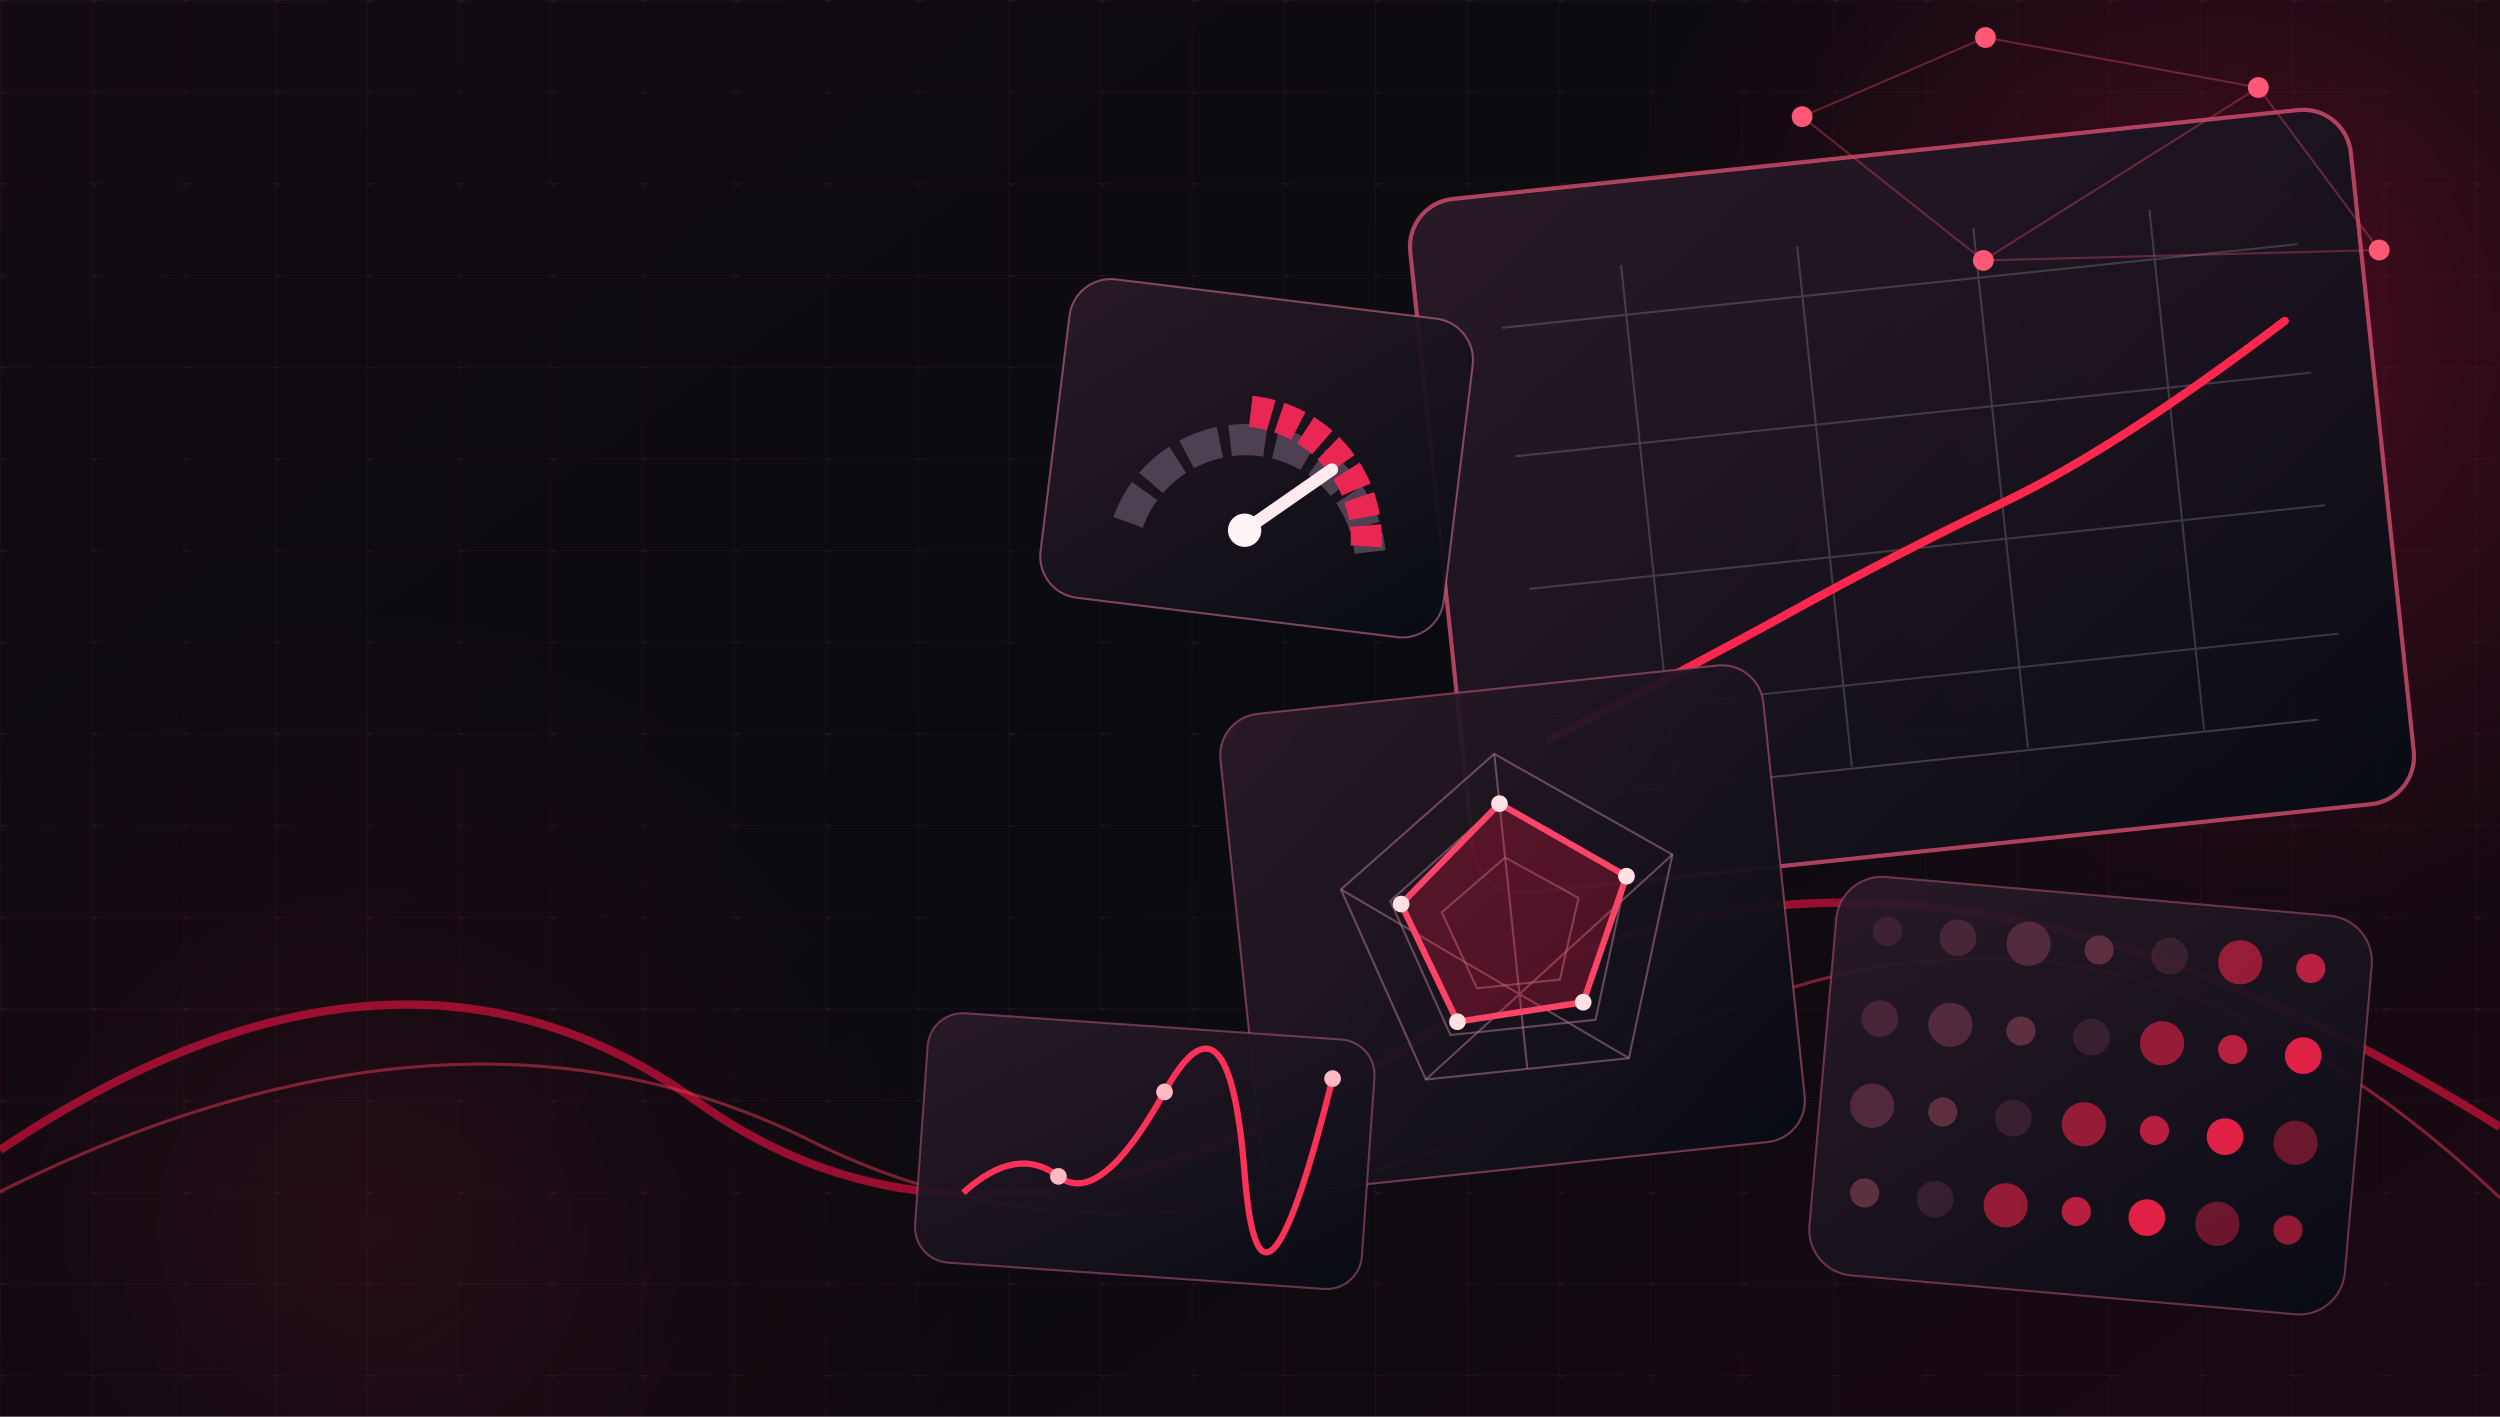
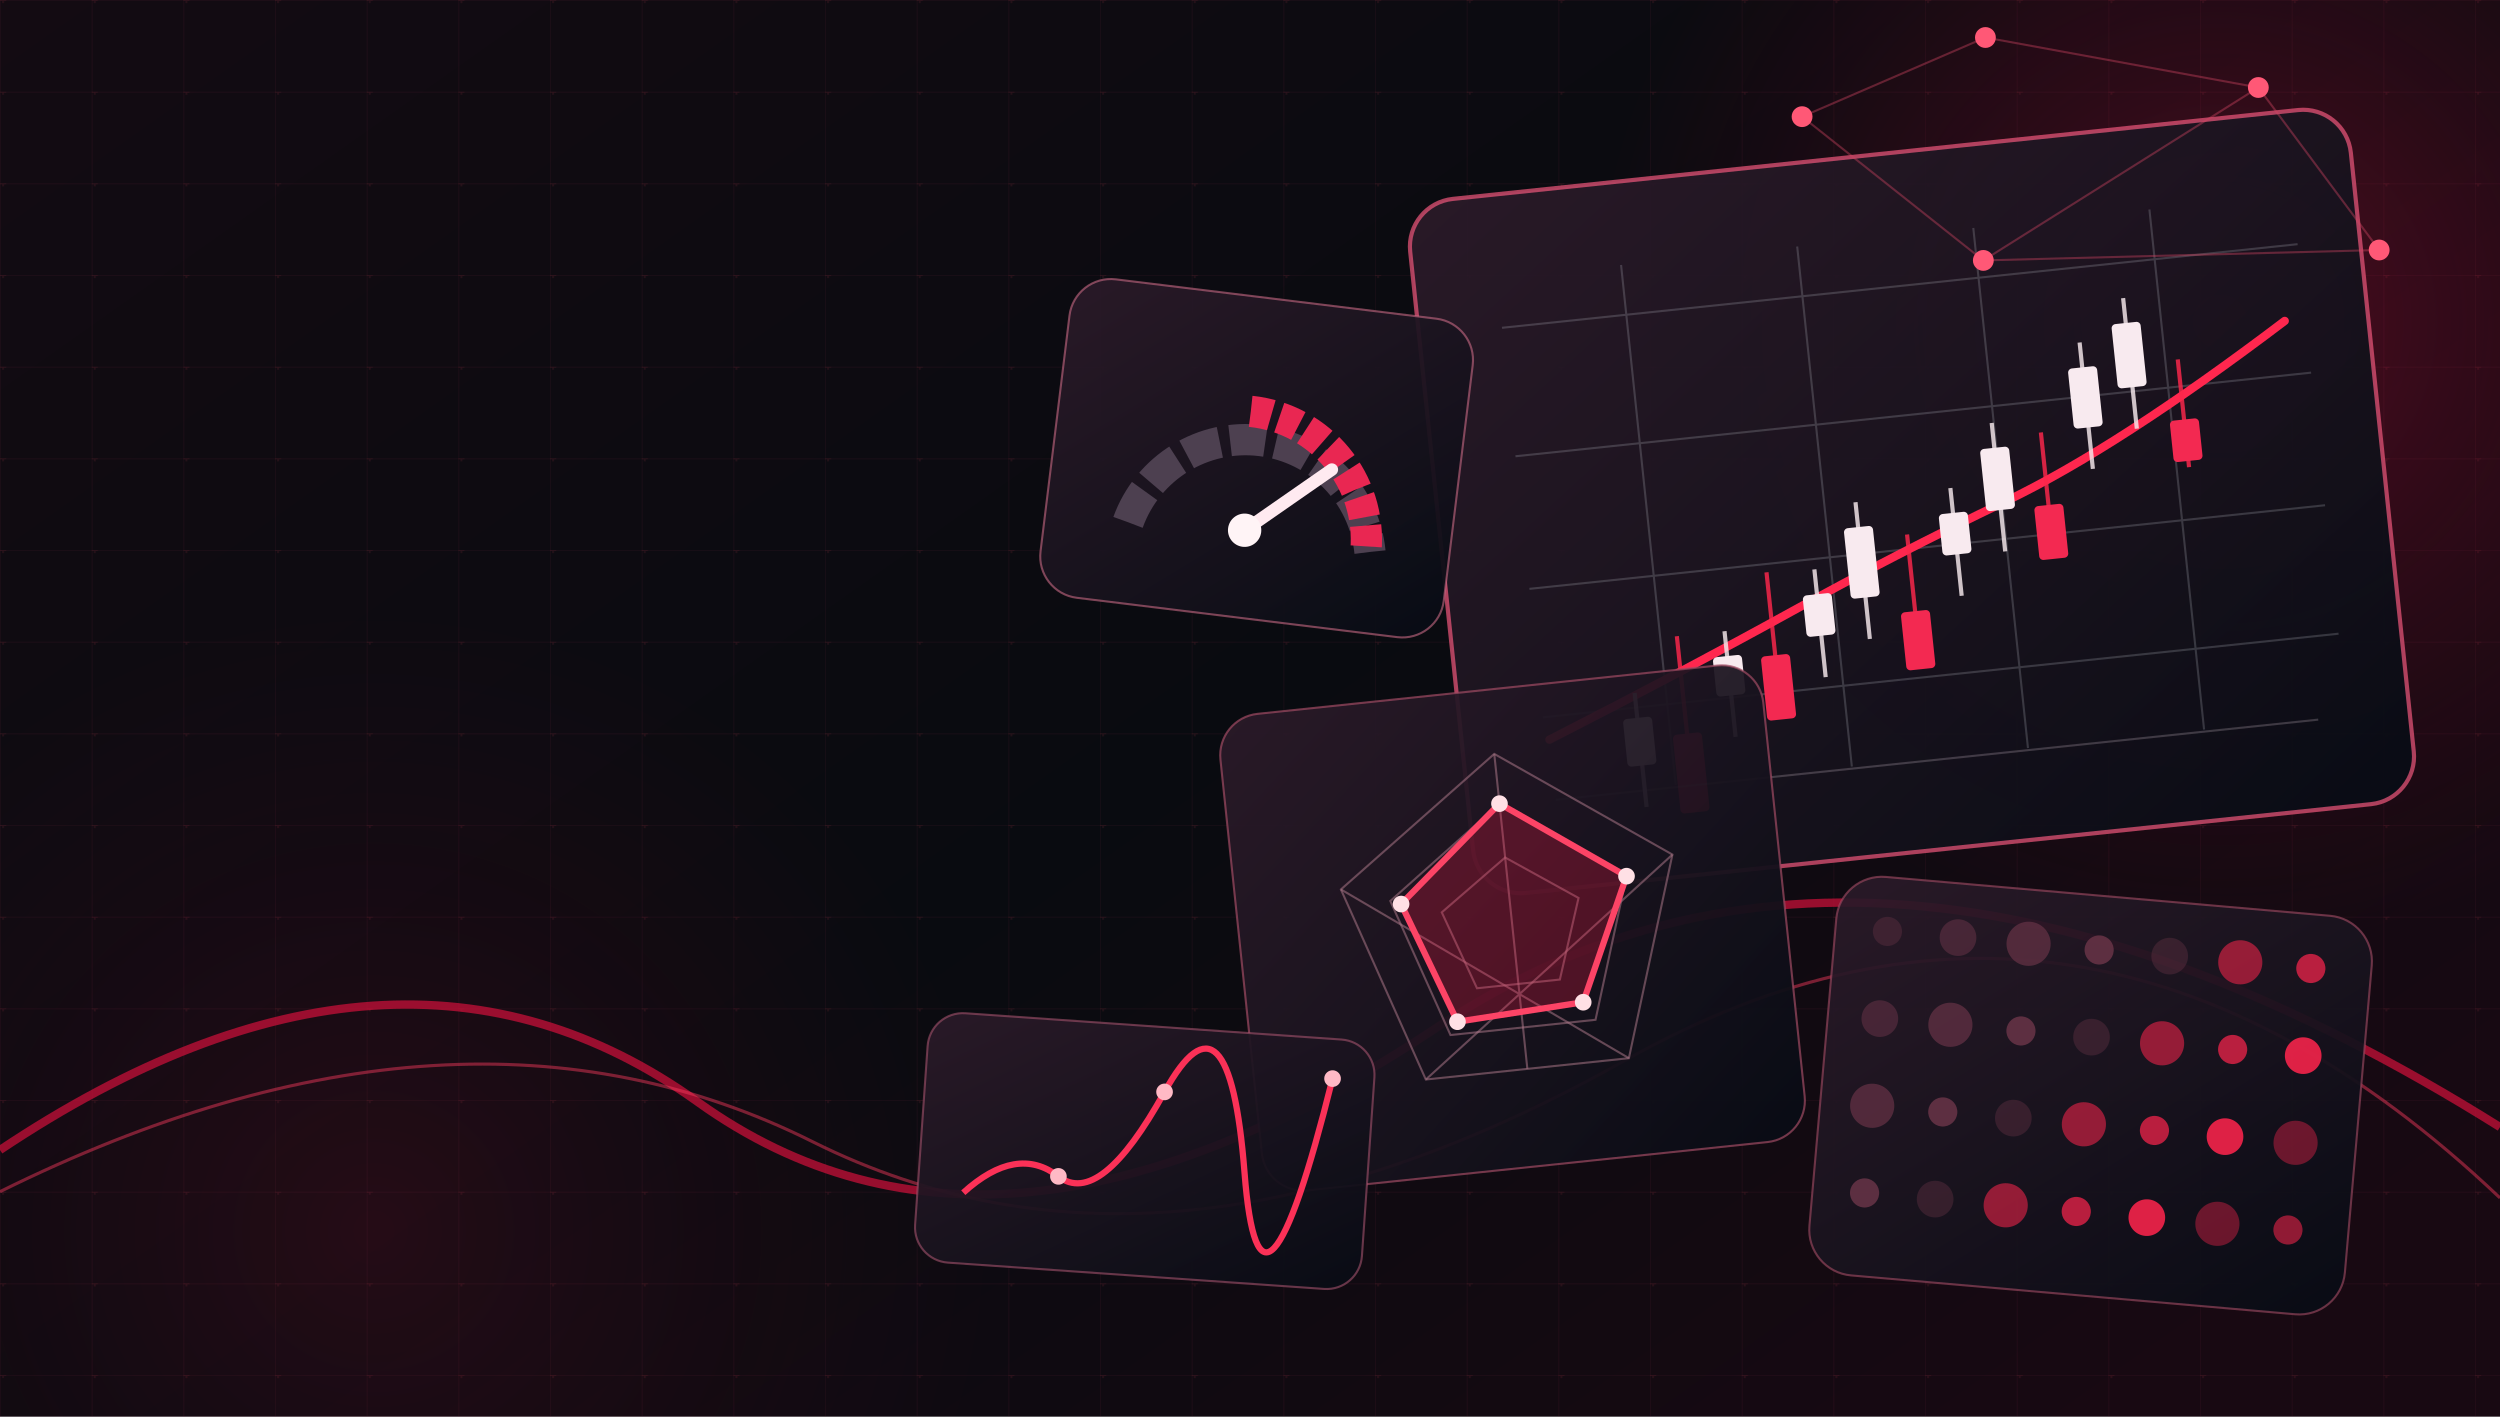
<svg xmlns="http://www.w3.org/2000/svg" viewBox="0 0 1200 680" role="img" aria-labelledby="t d">
  <defs>
    <linearGradient id="bg" x2="1" y2=".8">
      <stop stop-color="#130b12" />
      <stop offset=".55" stop-color="#090b10" />
      <stop offset="1" stop-color="#180912" />
    </linearGradient>
    <linearGradient id="red" x1=".1" y1="0" x2=".8" y2="1">
      <stop stop-color="#ff617b" />
      <stop offset=".5" stop-color="#e80b38" />
      <stop offset="1" stop-color="#900c2b" />
    </linearGradient>
    <linearGradient id="glass" x2="1" y2="1">
      <stop stop-color="#2b1a29" stop-opacity=".92" />
      <stop offset="1" stop-color="#080c14" stop-opacity=".96" />
    </linearGradient>
    <radialGradient id="glow">
      <stop stop-color="#f71447" stop-opacity=".29" />
      <stop offset="1" stop-color="#a00029" stop-opacity="0" />
    </radialGradient>
    <filter id="blur">
      <feGaussianBlur stdDeviation="24" />
    </filter>
    <filter id="soft">
      <feGaussianBlur stdDeviation="9" />
    </filter>
    <pattern id="grid" width="44" height="44" patternUnits="userSpaceOnUse">
      <path d="M44 0H0V44" fill="none" stroke="#9b3346" stroke-width=".6" opacity=".2" />
      <path d="M0 0h3m-1.5-1.5v3" stroke="#e94762" opacity=".14" />
    </pattern>
  </defs>
  <rect width="1200" height="680" fill="url(#bg)" />
  <rect width="1200" height="680" fill="url(#grid)" opacity=".65" />
  <circle cx="1065" cy="155" r="300" fill="url(#glow)" />
  <circle cx="180" cy="590" r="300" fill="url(#glow)" opacity=".4" />
  <path d="M0 552Q190 425 335 529T690 493T1200 541" fill="none" stroke="#d1103a" stroke-width="4" opacity=".7" />
  <path d="M0 572Q220 463 390 548T780 509T1200 575" fill="none" stroke="#fb3a5e" stroke-width="1.5" opacity=".45" />
  <g transform="translate(690 74) rotate(-6 220 160)">
    <rect x="0" y="0" width="454" height="335" rx="23" fill="url(#glass)" stroke="#e95579" stroke-opacity=".72" stroke-width="2" />
    <g opacity=".21" stroke="#cad0d7">
      <path d="M40 64H424M40 126H424M40 190H424M40 252H424" />
      <path d="M100 40V291M185 40V291M270 40V291M355 40V291" />
    </g>
    <path d="M42 263Q112 236 164 214T272 172T414 100" fill="none" stroke="#ff274e" stroke-width="4" stroke-linecap="round" />
    <g>
-       <path d="M775 285v55" stroke="#f4e7eb" stroke-width="2" opacity=".83" />
-       <rect x="768" y="297" width="14" height="23" rx="2" fill="#f8eaef" />
-       <path d="M798 262v70" stroke="#fb264b" stroke-width="2" opacity=".83" />
-       <rect x="791" y="309" width="14" height="38" rx="2" fill="#f32951" />
-       <path d="M821 252v51" stroke="#f4e7eb" stroke-width="2" opacity=".83" />
-       <rect x="814" y="264" width="14" height="19" rx="2" fill="#f8eaef" />
-       <path d="M844 234v63" stroke="#fb264b" stroke-width="2" opacity=".83" />
-       <rect x="837" y="274" width="14" height="31" rx="2" fill="#f32951" />
-       <path d="M867 235v52" stroke="#f4e7eb" stroke-width="2" opacity=".83" />
-       <rect x="860" y="247" width="14" height="20" rx="2" fill="#f8eaef" />
-       <path d="M890 194v66" stroke="#f4e7eb" stroke-width="2" opacity=".83" />
-       <rect x="883" y="206" width="14" height="34" rx="2" fill="#f8eaef" />
-       <path d="M913 216v60" stroke="#fb264b" stroke-width="2" opacity=".83" />
-       <rect x="906" y="253" width="14" height="28" rx="2" fill="#f32951" />
-       <path d="M936 203v52" stroke="#f4e7eb" stroke-width="2" opacity=".83" />
-       <rect x="929" y="215" width="14" height="20" rx="2" fill="#f8eaef" />
-       <path d="M959 165v62" stroke="#f4e7eb" stroke-width="2" opacity=".83" />
-       <rect x="952" y="177" width="14" height="30" rx="2" fill="#f8eaef" />
-       <path d="M982 171v58" stroke="#fb264b" stroke-width="2" opacity=".83" />
-       <rect x="975" y="206" width="14" height="26" rx="2" fill="#f32951" />
-       <path d="M1005 134v61" stroke="#f4e7eb" stroke-width="2" opacity=".83" />
-       <rect x="998" y="146" width="14" height="29" rx="2" fill="#f8eaef" />
-       <path d="M1028 118v63" stroke="#f4e7eb" stroke-width="2" opacity=".83" />
-       <rect x="1021" y="130" width="14" height="31" rx="2" fill="#f8eaef" />
-       <path d="M1051 153v52" stroke="#fb264b" stroke-width="2" opacity=".83" />
-       <rect x="1044" y="182" width="14" height="20" rx="2" fill="#f32951" />
+       <path d="M85 245v55" stroke="#f4e7eb" stroke-width="2" opacity=".83" />
+       <rect x="78" y="257" width="14" height="23" rx="2" fill="#f8eaef" />
+       <path d="M108 220v70" stroke="#fb264b" stroke-width="2" opacity=".83" />
+       <rect x="101" y="267" width="14" height="38" rx="2" fill="#f32951" />
+       <path d="M131 220v51" stroke="#f4e7eb" stroke-width="2" opacity=".83" />
+       <rect x="124" y="232" width="14" height="19" rx="2" fill="#f8eaef" />
+       <path d="M154 194v63" stroke="#fb264b" stroke-width="2" opacity=".83" />
+       <rect x="147" y="234" width="14" height="31" rx="2" fill="#f32951" />
+       <path d="M177 195v52" stroke="#f4e7eb" stroke-width="2" opacity=".83" />
+       <rect x="170" y="207" width="14" height="20" rx="2" fill="#f8eaef" />
+       <path d="M200 165v66" stroke="#f4e7eb" stroke-width="2" opacity=".83" />
+       <rect x="193" y="177" width="14" height="34" rx="2" fill="#f8eaef" />
+       <path d="M223 183v60" stroke="#fb264b" stroke-width="2" opacity=".83" />
+       <rect x="216" y="220" width="14" height="28" rx="2" fill="#f32951" />
+       <path d="M246 163v52" stroke="#f4e7eb" stroke-width="2" opacity=".83" />
+       <rect x="239" y="175" width="14" height="20" rx="2" fill="#f8eaef" />
+       <path d="M269 134v62" stroke="#f4e7eb" stroke-width="2" opacity=".83" />
+       <rect x="262" y="146" width="14" height="30" rx="2" fill="#f8eaef" />
+       <path d="M292 141v58" stroke="#fb264b" stroke-width="2" opacity=".83" />
+       <rect x="285" y="176" width="14" height="26" rx="2" fill="#f32951" />
+       <path d="M315 100v61" stroke="#f4e7eb" stroke-width="2" opacity=".83" />
+       <rect x="308" y="112" width="14" height="29" rx="2" fill="#f8eaef" />
+       <path d="M338 81v63" stroke="#f4e7eb" stroke-width="2" opacity=".83" />
+       <rect x="331" y="93" width="14" height="31" rx="2" fill="#f8eaef" />
+       <path d="M361 113v52" stroke="#fb264b" stroke-width="2" opacity=".83" />
+       <rect x="354" y="142" width="14" height="20" rx="2" fill="#f32951" />
    </g>
    <path d="M42 292H410" stroke="#d6c3cf" opacity=".24" />
  </g>
  <g transform="translate(505 142) rotate(7 90 83)">
    <rect width="195" height="154" rx="20" fill="url(#glass)" stroke="#c86984" stroke-opacity=".6" />
    <path d="M40 115A60 60 0 0 1 157 115" fill="none" stroke="#4d4050" stroke-width="15" stroke-dasharray="17 5" />
    <path d="M92 55A62 62 0 0 1 155 115" fill="none" stroke="#e92752" stroke-width="15" stroke-dasharray="10 4" />
    <path d="M96 112L134 78" stroke="#ffeaf0" stroke-width="6" stroke-linecap="round" />
    <circle cx="96" cy="112" r="8" fill="#fff4f6" />
  </g>
  <g transform="translate(595 330) rotate(-6 135 115)">
    <rect width="262" height="230" rx="20" fill="url(#glass)" stroke="#a04a63" stroke-opacity=".7" />
    <g transform="translate(131 115)" fill="none" stroke="#ad7a8a" stroke-opacity=".53">
      <path d="M0 -84 80 -27 49 68 -49 68 -80 -27Z" />
      <path d="M0 -60 57 -19 35 48 -35 48 -57 -19Z" />
      <path d="M0 -34 33 -11 20 27 -20 27 -33 -11Z" />
      <path d="M0 -84V68M80 -27-49 68M-80 -27 49 68" />
    </g>
    <path d="M131 55 188 96 161 154 100 157 79 98Z" fill="#f31a43" fill-opacity=".26" stroke="#fc4466" stroke-width="3" />
    <circle cx="131" cy="55" r="4" fill="#ffe0e5" />
    <circle cx="188" cy="96" r="4" fill="#ffe0e5" />
    <circle cx="161" cy="154" r="4" fill="#ffe0e5" />
    <circle cx="100" cy="157" r="4" fill="#ffe0e5" />
    <circle cx="79" cy="98" r="4" fill="#ffe0e5" />
  </g>
  <g transform="translate(875 430) rotate(5 130 90)">
    <rect width="258" height="192" rx="22" fill="url(#glass)" stroke="#a04a63" stroke-opacity=".62" />
    <circle cx="25" cy="26" r="7" fill="#633144" opacity="0.4" />
    <circle cx="59" cy="26" r="8.8" fill="#633144" opacity="0.57" />
    <circle cx="93" cy="26" r="10.6" fill="#633144" opacity="0.74" />
    <circle cx="127" cy="26" r="7" fill="#633144" opacity="0.91" />
    <circle cx="161" cy="26" r="8.8" fill="#633144" opacity="0.4" />
    <circle cx="195" cy="26" r="10.6" fill="#f2234a" opacity="0.57" />
    <circle cx="229" cy="26" r="7" fill="#f2234a" opacity="0.74" />
    <circle cx="25" cy="68" r="8.8" fill="#633144" opacity="0.57" />
    <circle cx="59" cy="68" r="10.6" fill="#633144" opacity="0.74" />
    <circle cx="93" cy="68" r="7" fill="#633144" opacity="0.91" />
    <circle cx="127" cy="68" r="8.8" fill="#633144" opacity="0.4" />
    <circle cx="161" cy="68" r="10.6" fill="#f2234a" opacity="0.57" />
    <circle cx="195" cy="68" r="7" fill="#f2234a" opacity="0.74" />
    <circle cx="229" cy="68" r="8.8" fill="#f2234a" opacity="0.91" />
    <circle cx="25" cy="110" r="10.6" fill="#633144" opacity="0.74" />
    <circle cx="59" cy="110" r="7" fill="#633144" opacity="0.91" />
    <circle cx="93" cy="110" r="8.8" fill="#633144" opacity="0.4" />
    <circle cx="127" cy="110" r="10.6" fill="#f2234a" opacity="0.57" />
    <circle cx="161" cy="110" r="7" fill="#f2234a" opacity="0.74" />
    <circle cx="195" cy="110" r="8.8" fill="#f2234a" opacity="0.91" />
    <circle cx="229" cy="110" r="10.6" fill="#f2234a" opacity="0.4" />
    <circle cx="25" cy="152" r="7" fill="#633144" opacity="0.91" />
    <circle cx="59" cy="152" r="8.8" fill="#633144" opacity="0.4" />
    <circle cx="93" cy="152" r="10.6" fill="#f2234a" opacity="0.57" />
    <circle cx="127" cy="152" r="7" fill="#f2234a" opacity="0.74" />
    <circle cx="161" cy="152" r="8.8" fill="#f2234a" opacity="0.91" />
    <circle cx="195" cy="152" r="10.6" fill="#f2234a" opacity="0.4" />
    <circle cx="229" cy="152" r="7" fill="#f2234a" opacity="0.57" />
  </g>
  <g transform="translate(442 492) rotate(4 100 60)">
    <rect width="215" height="120" rx="17" fill="url(#glass)" stroke="#a4536c" stroke-opacity=".6" />
    <path d="M22 86Q46 61 67 75T115 31T156 67T195 19" fill="none" stroke="#fb3157" stroke-width="3" />
    <g fill="#ffb9c5">
      <circle cx="67" cy="75" r="4" />
      <circle cx="115" cy="31" r="4" />
      <circle cx="195" cy="19" r="4" />
    </g>
  </g>
  <g stroke="#d24562" stroke-opacity=".4" fill="none">
    <path d="M865 56L953 18" />
    <path d="M953 18L1084 42" />
    <path d="M1084 42L1142 120" />
    <path d="M865 56L952 125" />
    <path d="M952 125L1084 42" />
    <path d="M952 125L1142 120" />
  </g>
  <g fill="#ff5876">
    <circle cx="865" cy="56" r="5" />
    <circle cx="953" cy="18" r="5" />
    <circle cx="1084" cy="42" r="5" />
    <circle cx="1142" cy="120" r="5" />
    <circle cx="952" cy="125" r="5" />
  </g>
</svg>
